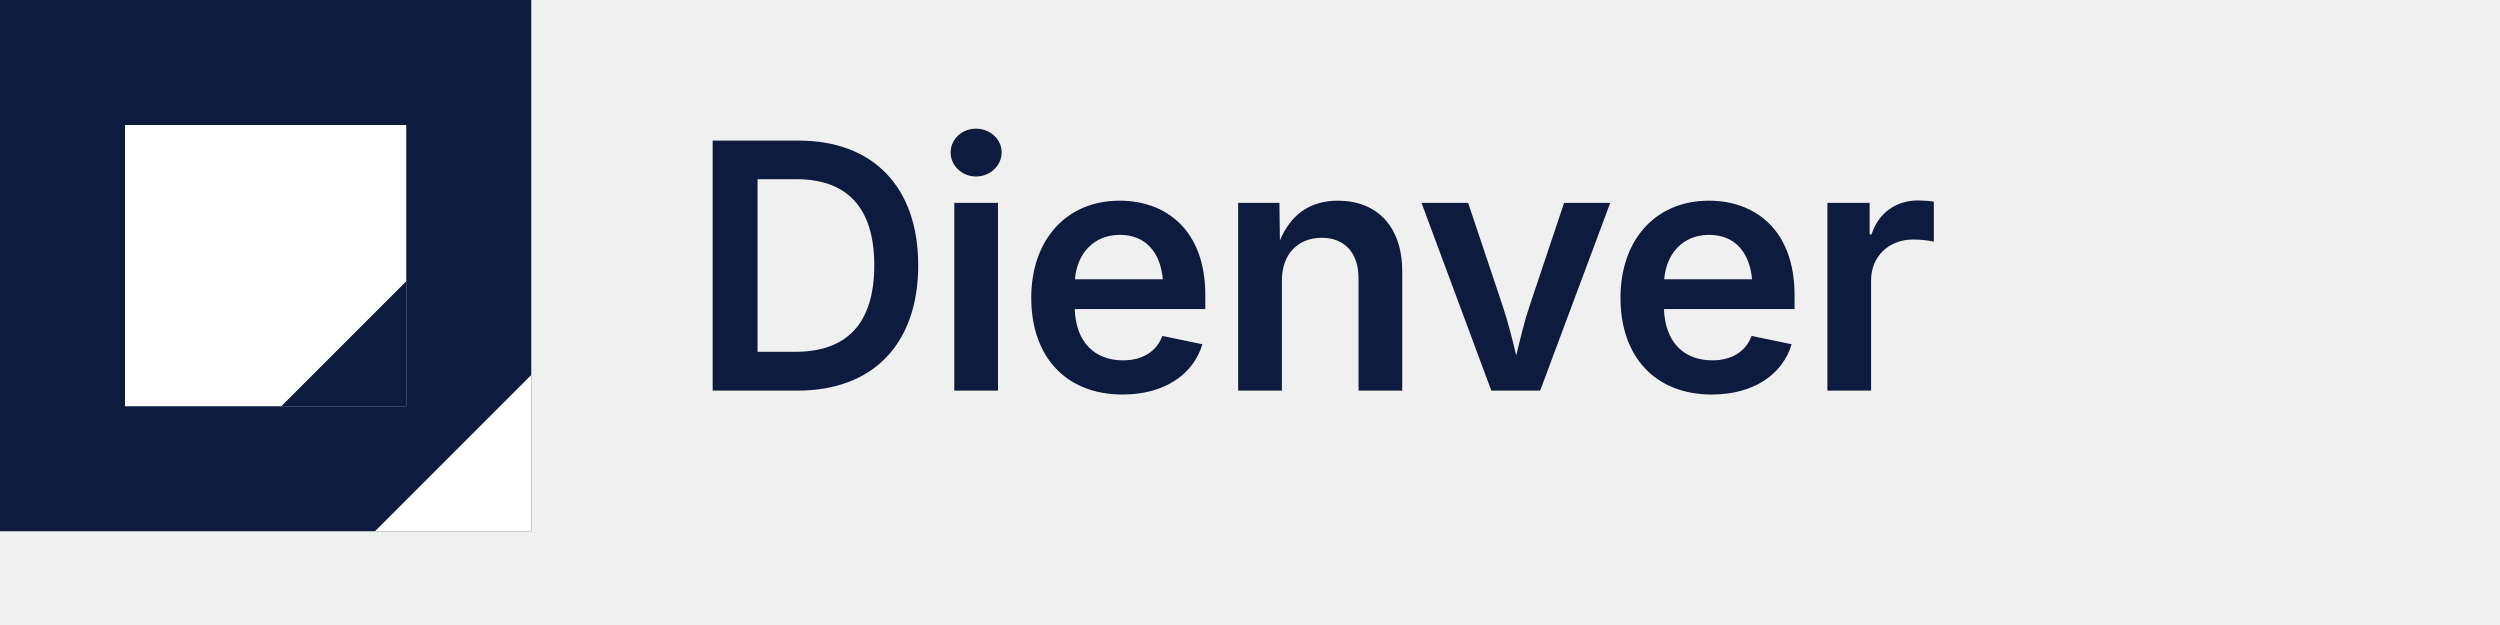
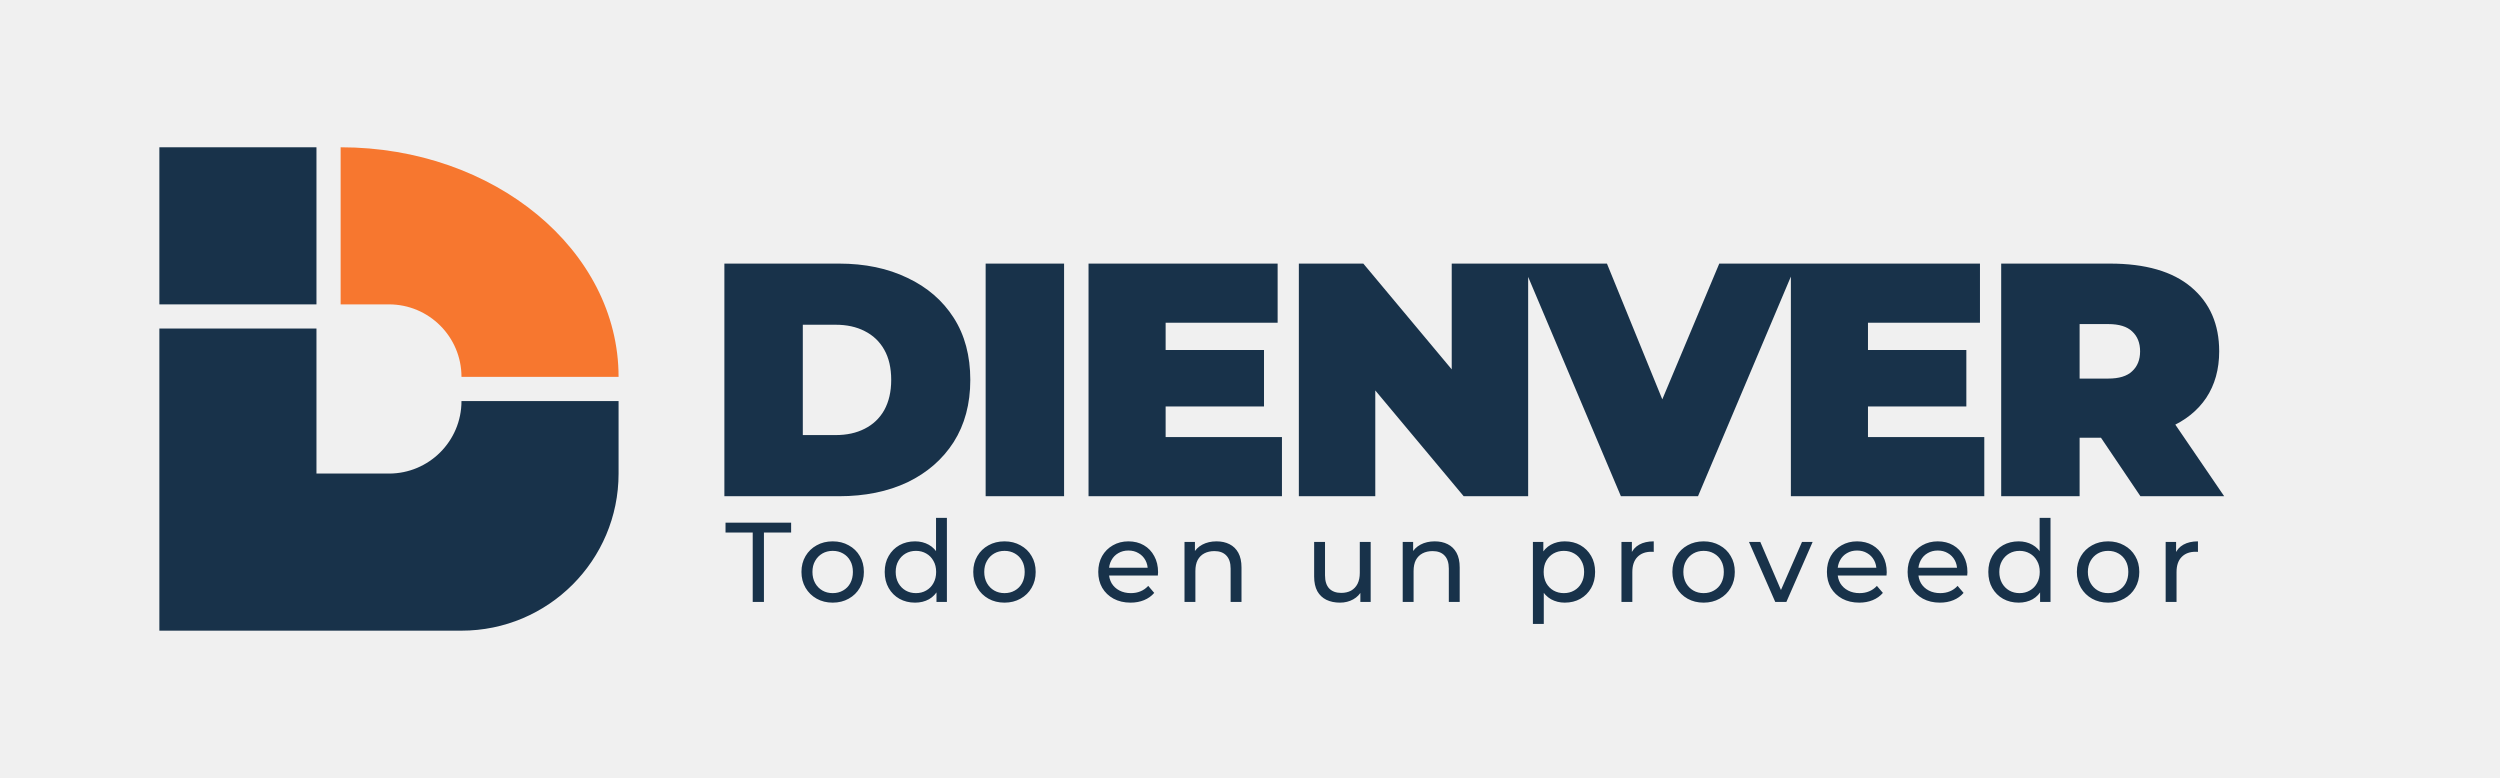
- <svg xmlns="http://www.w3.org/2000/svg" width="160" height="40" viewBox="0 0 160 40">
-   <g transform="translate(0, 0)">
-     <path d="M0,0 L34,0 L34,34 L24,34 L0,34 L0,0 Z" fill="#0D1B3E" />
-     <path d="M34,34 L24,34 L34,24 Z" fill="#ffffff" />
-     <path d="M8,8 L26,8 L26,26 L18,26 L8,26 L8,8 Z" fill="#ffffff" />
-     <path d="M26,26 L18,26 L26,18 Z" fill="#0D1B3E" />
-   </g>
-   <text x="44" y="25" font-family="system-ui,-apple-system,sans-serif" font-size="22" font-weight="600" fill="#0D1B3E" letter-spacing="-0.3">Dienver</text>
+ <svg xmlns="http://www.w3.org/2000/svg" width="3310" height="1029" viewBox="0 0 3310 1029" fill="none">
+   <path d="M211 435H419V627H515C568.019 627 611 584.019 611 531H819V627C819 741.875 725.875 835 611 835H211V435Z" fill="#18324A" />
+   <path d="M451 195C654.241 195 819 331.105 819 499H611C611 445.981 568.019 403 515 403H451V195Z" fill="#F7772F" />
+   <path d="M211 195H419V403H211V195Z" fill="#18324A" />
+   <path d="M959.08 657V349H1110.88C1145.2 349 1175.41 355.307 1201.52 367.92C1227.63 380.24 1248.01 397.84 1262.68 420.72C1277.35 443.6 1284.68 471.027 1284.68 503C1284.68 534.68 1277.35 562.107 1262.68 585.28C1248.01 608.16 1227.63 625.907 1201.52 638.52C1175.41 650.84 1145.2 657 1110.88 657H959.08ZM1062.92 576.04H1106.48C1121.15 576.04 1133.91 573.253 1144.76 567.68C1155.91 562.107 1164.56 553.893 1170.72 543.04C1176.88 531.893 1179.96 518.547 1179.96 503C1179.96 487.16 1176.88 473.813 1170.72 462.96C1164.56 452.107 1155.91 443.893 1144.76 438.32C1133.91 432.747 1121.15 429.96 1106.48 429.96H1062.92V576.04ZM1305 657V349H1408.84V657H1305ZM1441.22 657V349H1691.58V427.32H1543.3V578.68H1697.3V657H1441.22ZM1536.26 538.2V463.4H1673.54V538.2H1536.26ZM1719.68 657V349H1805.04L1961.68 536.44H1922.08V349H2023.28V657H1937.92L1781.28 469.56H1820.88V657H1719.68ZM2146.07 657L2015.83 349H2127.59L2233.63 609.04H2167.19L2276.31 349H2378.39L2248.15 657H2146.07ZM2371.12 657V349H2621.48V427.32H2473.2V578.68H2627.2V657H2371.12ZM2466.16 538.2V463.4H2603.44V538.2H2466.16ZM2649.57 657V349H2793.45C2840.68 349 2876.61 359.413 2901.25 380.24C2925.89 401.067 2938.21 429.373 2938.21 465.16C2938.21 488.92 2932.49 509.453 2921.05 526.76C2909.61 543.773 2893.33 556.827 2872.21 565.92C2851.39 575.013 2826.6 579.56 2797.85 579.56H2707.21L2753.41 536.88V657H2649.57ZM2833.93 657L2758.25 544.8H2868.25L2944.81 657H2833.93ZM2753.41 548.32L2707.21 501.24H2791.25C2805.63 501.24 2816.19 498.013 2822.93 491.56C2829.97 485.107 2833.49 476.307 2833.49 465.16C2833.49 454.013 2829.97 445.213 2822.93 438.76C2816.19 432.307 2805.63 429.08 2791.25 429.08H2707.21L2753.41 382V548.32Z" fill="#18324A" />
+   <path d="M996.6 797V705.05H960.6V692H1047.45V705.05H1011.45V797H996.6ZM1102.53 797.9C1094.53 797.9 1087.43 796.15 1081.23 792.65C1075.03 789.15 1070.13 784.35 1066.53 778.25C1062.93 772.05 1061.13 765.05 1061.13 757.25C1061.13 749.35 1062.93 742.35 1066.53 736.25C1070.13 730.15 1075.03 725.4 1081.23 722C1087.43 718.5 1094.53 716.75 1102.53 716.75C1110.43 716.75 1117.48 718.5 1123.68 722C1129.98 725.4 1134.88 730.15 1138.38 736.25C1141.98 742.25 1143.78 749.25 1143.78 757.25C1143.78 765.15 1141.98 772.15 1138.38 778.25C1134.88 784.35 1129.98 789.15 1123.68 792.65C1117.48 796.15 1110.43 797.9 1102.53 797.9ZM1102.53 785.3C1107.63 785.3 1112.18 784.15 1116.18 781.85C1120.28 779.55 1123.48 776.3 1125.78 772.1C1128.08 767.8 1129.23 762.85 1129.23 757.25C1129.23 751.55 1128.08 746.65 1125.78 742.55C1123.48 738.35 1120.28 735.1 1116.18 732.8C1112.18 730.5 1107.63 729.35 1102.53 729.35C1097.43 729.35 1092.88 730.5 1088.88 732.8C1084.88 735.1 1081.68 738.35 1079.28 742.55C1076.88 746.65 1075.68 751.55 1075.68 757.25C1075.68 762.85 1076.88 767.8 1079.28 772.1C1081.68 776.3 1084.88 779.55 1088.88 781.85C1092.88 784.15 1097.43 785.3 1102.53 785.3ZM1211.55 797.9C1203.85 797.9 1196.95 796.2 1190.85 792.8C1184.85 789.4 1180.1 784.65 1176.6 778.55C1173.1 772.45 1171.35 765.35 1171.35 757.25C1171.35 749.15 1173.1 742.1 1176.6 736.1C1180.1 730 1184.85 725.25 1190.85 721.85C1196.95 718.45 1203.85 716.75 1211.55 716.75C1218.25 716.75 1224.3 718.25 1229.7 721.25C1235.1 724.25 1239.4 728.75 1242.6 734.75C1245.9 740.75 1247.55 748.25 1247.55 757.25C1247.55 766.25 1245.95 773.75 1242.75 779.75C1239.65 785.75 1235.4 790.3 1230 793.4C1224.6 796.4 1218.45 797.9 1211.55 797.9ZM1212.75 785.3C1217.75 785.3 1222.25 784.15 1226.25 781.85C1230.35 779.55 1233.55 776.3 1235.85 772.1C1238.25 767.8 1239.45 762.85 1239.45 757.25C1239.45 751.55 1238.25 746.65 1235.85 742.55C1233.55 738.35 1230.35 735.1 1226.25 732.8C1222.25 730.5 1217.75 729.35 1212.75 729.35C1207.65 729.35 1203.1 730.5 1199.1 732.8C1195.1 735.1 1191.9 738.35 1189.5 742.55C1187.1 746.65 1185.9 751.55 1185.9 757.25C1185.9 762.85 1187.1 767.8 1189.5 772.1C1191.9 776.3 1195.1 779.55 1199.1 781.85C1203.1 784.15 1207.65 785.3 1212.75 785.3ZM1239.9 797V775.55L1240.8 757.1L1239.3 738.65V685.7H1253.7V797H1239.9ZM1329.99 797.9C1321.99 797.9 1314.89 796.15 1308.69 792.65C1302.49 789.15 1297.59 784.35 1293.99 778.25C1290.39 772.05 1288.59 765.05 1288.59 757.25C1288.59 749.35 1290.39 742.35 1293.99 736.25C1297.59 730.15 1302.49 725.4 1308.69 722C1314.89 718.5 1321.99 716.75 1329.99 716.75C1337.89 716.75 1344.94 718.5 1351.14 722C1357.44 725.4 1362.34 730.15 1365.84 736.25C1369.44 742.25 1371.24 749.25 1371.24 757.25C1371.24 765.15 1369.44 772.15 1365.84 778.25C1362.34 784.35 1357.44 789.15 1351.14 792.65C1344.94 796.15 1337.89 797.9 1329.99 797.9ZM1329.99 785.3C1335.09 785.3 1339.64 784.15 1343.64 781.85C1347.74 779.55 1350.94 776.3 1353.24 772.1C1355.54 767.8 1356.69 762.85 1356.69 757.25C1356.69 751.55 1355.54 746.65 1353.24 742.55C1350.94 738.35 1347.74 735.1 1343.64 732.8C1339.64 730.5 1335.09 729.35 1329.99 729.35C1324.89 729.35 1320.34 730.5 1316.34 732.8C1312.34 735.1 1309.14 738.35 1306.74 742.55C1304.34 746.65 1303.14 751.55 1303.14 757.25C1303.14 762.85 1304.34 767.8 1306.74 772.1C1309.14 776.3 1312.34 779.55 1316.34 781.85C1320.34 784.15 1324.89 785.3 1329.99 785.3ZM1496.84 797.9C1488.34 797.9 1480.84 796.15 1474.34 792.65C1467.94 789.15 1462.94 784.35 1459.34 778.25C1455.84 772.15 1454.09 765.15 1454.09 757.25C1454.09 749.35 1455.79 742.35 1459.19 736.25C1462.69 730.15 1467.44 725.4 1473.44 722C1479.54 718.5 1486.39 716.75 1493.99 716.75C1501.69 716.75 1508.49 718.45 1514.39 721.85C1520.29 725.25 1524.89 730.05 1528.19 736.25C1531.59 742.35 1533.29 749.5 1533.29 757.7C1533.29 758.3 1533.24 759 1533.14 759.8C1533.14 760.6 1533.09 761.35 1532.99 762.05H1465.34V751.7H1525.49L1519.64 755.3C1519.74 750.2 1518.69 745.65 1516.49 741.65C1514.29 737.65 1511.24 734.55 1507.34 732.35C1503.54 730.05 1499.09 728.9 1493.99 728.9C1488.99 728.9 1484.54 730.05 1480.64 732.35C1476.74 734.55 1473.69 737.7 1471.49 741.8C1469.29 745.8 1468.19 750.4 1468.19 755.6V758C1468.19 763.3 1469.39 768.05 1471.79 772.25C1474.29 776.35 1477.74 779.55 1482.14 781.85C1486.54 784.15 1491.59 785.3 1497.29 785.3C1501.99 785.3 1506.24 784.5 1510.04 782.9C1513.94 781.3 1517.34 778.9 1520.24 775.7L1528.19 785C1524.59 789.2 1520.09 792.4 1514.69 794.6C1509.39 796.8 1503.44 797.9 1496.84 797.9ZM1568.29 797V717.5H1582.09V738.95L1579.84 733.25C1582.44 728.05 1586.44 724 1591.84 721.1C1597.24 718.2 1603.54 716.75 1610.74 716.75C1617.24 716.75 1622.94 718 1627.84 720.5C1632.84 723 1636.74 726.8 1639.54 731.9C1642.34 737 1643.74 743.45 1643.74 751.25V797H1629.34V752.9C1629.34 745.2 1627.44 739.4 1623.64 735.5C1619.94 731.6 1614.69 729.65 1607.89 729.65C1602.79 729.65 1598.34 730.65 1594.54 732.65C1590.74 734.65 1587.79 737.6 1585.69 741.5C1583.69 745.4 1582.69 750.25 1582.69 756.05V797H1568.29ZM1774.12 797.9C1767.32 797.9 1761.32 796.65 1756.12 794.15C1751.02 791.65 1747.02 787.85 1744.12 782.75C1741.32 777.55 1739.92 771.05 1739.92 763.25V717.5H1754.32V761.6C1754.32 769.4 1756.17 775.25 1759.87 779.15C1763.67 783.05 1768.97 785 1775.77 785C1780.77 785 1785.12 784 1788.82 782C1792.52 779.9 1795.37 776.9 1797.37 773C1799.37 769 1800.37 764.2 1800.37 758.6V717.5H1814.77V797H1801.12V775.55L1803.37 781.25C1800.77 786.55 1796.87 790.65 1791.67 793.55C1786.47 796.45 1780.62 797.9 1774.12 797.9ZM1857.19 797V717.5H1870.99V738.95L1868.74 733.25C1871.34 728.05 1875.34 724 1880.74 721.1C1886.14 718.2 1892.44 716.75 1899.64 716.75C1906.14 716.75 1911.84 718 1916.74 720.5C1921.74 723 1925.64 726.8 1928.44 731.9C1931.24 737 1932.64 743.45 1932.64 751.25V797H1918.24V752.9C1918.24 745.2 1916.34 739.4 1912.54 735.5C1908.84 731.6 1903.59 729.65 1896.79 729.65C1891.69 729.65 1887.24 730.65 1883.44 732.65C1879.64 734.65 1876.69 737.6 1874.59 741.5C1872.59 745.4 1871.59 750.25 1871.59 756.05V797H1857.19ZM2071.72 797.9C2065.12 797.9 2059.07 796.4 2053.57 793.4C2048.17 790.3 2043.82 785.75 2040.52 779.75C2037.32 773.75 2035.72 766.25 2035.72 757.25C2035.72 748.25 2037.27 740.75 2040.37 734.75C2043.57 728.75 2047.87 724.25 2053.27 721.25C2058.77 718.25 2064.92 716.75 2071.72 716.75C2079.52 716.75 2086.42 718.45 2092.42 721.85C2098.42 725.25 2103.17 730 2106.67 736.1C2110.17 742.1 2111.92 749.15 2111.92 757.25C2111.92 765.35 2110.17 772.45 2106.67 778.55C2103.17 784.65 2098.42 789.4 2092.42 792.8C2086.42 796.2 2079.52 797.9 2071.72 797.9ZM2029.57 826.1V717.5H2043.37V738.95L2042.47 757.4L2043.97 775.85V826.1H2029.57ZM2070.52 785.3C2075.62 785.3 2080.17 784.15 2084.17 781.85C2088.27 779.55 2091.47 776.3 2093.77 772.1C2096.17 767.8 2097.37 762.85 2097.37 757.25C2097.37 751.55 2096.17 746.65 2093.77 742.55C2091.47 738.35 2088.27 735.1 2084.17 732.8C2080.17 730.5 2075.62 729.35 2070.52 729.35C2065.52 729.35 2060.97 730.5 2056.87 732.8C2052.87 735.1 2049.67 738.35 2047.27 742.55C2044.97 746.65 2043.82 751.55 2043.82 757.25C2043.82 762.85 2044.97 767.8 2047.27 772.1C2049.67 776.3 2052.87 779.55 2056.87 781.85C2060.97 784.15 2065.52 785.3 2070.52 785.3ZM2146.81 797V717.5H2160.61V739.1L2159.26 733.7C2161.46 728.2 2165.16 724 2170.36 721.1C2175.56 718.2 2181.96 716.75 2189.56 716.75V730.7C2188.96 730.6 2188.36 730.55 2187.76 730.55C2187.26 730.55 2186.76 730.55 2186.26 730.55C2178.56 730.55 2172.46 732.85 2167.96 737.45C2163.46 742.05 2161.21 748.7 2161.21 757.4V797H2146.81ZM2255.63 797.9C2247.63 797.9 2240.53 796.15 2234.33 792.65C2228.13 789.15 2223.23 784.35 2219.63 778.25C2216.03 772.05 2214.23 765.05 2214.23 757.25C2214.23 749.35 2216.03 742.35 2219.63 736.25C2223.23 730.15 2228.13 725.4 2234.33 722C2240.53 718.5 2247.63 716.75 2255.63 716.75C2263.53 716.75 2270.58 718.5 2276.78 722C2283.08 725.4 2287.98 730.15 2291.48 736.25C2295.08 742.25 2296.88 749.25 2296.88 757.25C2296.88 765.15 2295.08 772.15 2291.48 778.25C2287.98 784.35 2283.08 789.15 2276.78 792.65C2270.58 796.15 2263.53 797.9 2255.63 797.9ZM2255.63 785.3C2260.73 785.3 2265.28 784.15 2269.28 781.85C2273.38 779.55 2276.58 776.3 2278.88 772.1C2281.18 767.8 2282.33 762.85 2282.33 757.25C2282.33 751.55 2281.18 746.65 2278.88 742.55C2276.58 738.35 2273.38 735.1 2269.28 732.8C2265.28 730.5 2260.73 729.35 2255.63 729.35C2250.53 729.35 2245.98 730.5 2241.98 732.8C2237.98 735.1 2234.78 738.35 2232.38 742.55C2229.98 746.65 2228.78 751.55 2228.78 757.25C2228.78 762.85 2229.98 767.8 2232.38 772.1C2234.78 776.3 2237.98 779.55 2241.98 781.85C2245.98 784.15 2250.53 785.3 2255.63 785.3ZM2350.45 797L2315.65 717.5H2330.65L2361.55 789.5H2354.35L2385.85 717.5H2399.95L2365.15 797H2350.45ZM2461.59 797.9C2453.09 797.9 2445.59 796.15 2439.09 792.65C2432.69 789.15 2427.69 784.35 2424.09 778.25C2420.59 772.15 2418.84 765.15 2418.84 757.25C2418.84 749.35 2420.54 742.35 2423.94 736.25C2427.44 730.15 2432.19 725.4 2438.19 722C2444.29 718.5 2451.14 716.75 2458.74 716.75C2466.44 716.75 2473.24 718.45 2479.14 721.85C2485.04 725.25 2489.64 730.05 2492.94 736.25C2496.34 742.35 2498.04 749.5 2498.04 757.7C2498.04 758.3 2497.99 759 2497.89 759.8C2497.89 760.6 2497.84 761.35 2497.74 762.05H2430.09V751.7H2490.24L2484.39 755.3C2484.49 750.2 2483.44 745.65 2481.24 741.65C2479.04 737.65 2475.99 734.55 2472.09 732.35C2468.29 730.05 2463.84 728.9 2458.74 728.9C2453.74 728.9 2449.29 730.05 2445.39 732.35C2441.49 734.55 2438.44 737.7 2436.24 741.8C2434.04 745.8 2432.94 750.4 2432.94 755.6V758C2432.94 763.3 2434.14 768.05 2436.54 772.25C2439.04 776.35 2442.49 779.55 2446.89 781.85C2451.29 784.15 2456.34 785.3 2462.04 785.3C2466.74 785.3 2470.99 784.5 2474.79 782.9C2478.69 781.3 2482.09 778.9 2484.99 775.7L2492.94 785C2489.34 789.2 2484.84 792.4 2479.44 794.6C2474.14 796.8 2468.19 797.9 2461.59 797.9ZM2568.43 797.9C2559.93 797.9 2552.43 796.15 2545.93 792.65C2539.53 789.15 2534.53 784.35 2530.93 778.25C2527.43 772.15 2525.68 765.15 2525.68 757.25C2525.68 749.35 2527.38 742.35 2530.78 736.25C2534.28 730.15 2539.03 725.4 2545.03 722C2551.13 718.5 2557.98 716.75 2565.58 716.75C2573.28 716.75 2580.08 718.45 2585.98 721.85C2591.88 725.25 2596.48 730.05 2599.78 736.25C2603.18 742.35 2604.88 749.5 2604.88 757.7C2604.88 758.3 2604.83 759 2604.73 759.8C2604.73 760.6 2604.68 761.35 2604.58 762.05H2536.93V751.7H2597.08L2591.23 755.3C2591.33 750.2 2590.28 745.65 2588.08 741.65C2585.88 737.65 2582.83 734.55 2578.93 732.35C2575.13 730.05 2570.68 728.9 2565.58 728.9C2560.58 728.9 2556.13 730.05 2552.23 732.35C2548.33 734.55 2545.28 737.7 2543.08 741.8C2540.88 745.8 2539.78 750.4 2539.78 755.6V758C2539.78 763.3 2540.98 768.05 2543.38 772.25C2545.88 776.35 2549.33 779.55 2553.73 781.85C2558.13 784.15 2563.18 785.3 2568.88 785.3C2573.58 785.3 2577.83 784.5 2581.63 782.9C2585.53 781.3 2588.93 778.9 2591.83 775.7L2599.78 785C2596.18 789.2 2591.68 792.4 2586.28 794.6C2580.98 796.8 2575.03 797.9 2568.43 797.9ZM2672.73 797.9C2665.03 797.9 2658.13 796.2 2652.03 792.8C2646.03 789.4 2641.28 784.65 2637.78 778.55C2634.28 772.45 2632.53 765.35 2632.53 757.25C2632.53 749.15 2634.28 742.1 2637.78 736.1C2641.28 730 2646.03 725.25 2652.03 721.85C2658.13 718.45 2665.03 716.75 2672.73 716.75C2679.43 716.75 2685.48 718.25 2690.88 721.25C2696.28 724.25 2700.58 728.75 2703.78 734.75C2707.08 740.75 2708.73 748.25 2708.73 757.25C2708.73 766.25 2707.13 773.75 2703.93 779.75C2700.83 785.75 2696.58 790.3 2691.18 793.4C2685.78 796.4 2679.63 797.9 2672.73 797.9ZM2673.93 785.3C2678.93 785.3 2683.43 784.15 2687.43 781.85C2691.53 779.55 2694.73 776.3 2697.03 772.1C2699.43 767.8 2700.63 762.85 2700.63 757.25C2700.63 751.55 2699.43 746.65 2697.03 742.55C2694.73 738.35 2691.53 735.1 2687.43 732.8C2683.43 730.5 2678.93 729.35 2673.93 729.35C2668.83 729.35 2664.28 730.5 2660.28 732.8C2656.28 735.1 2653.08 738.35 2650.68 742.55C2648.28 746.65 2647.08 751.55 2647.08 757.25C2647.08 762.85 2648.28 767.8 2650.68 772.1C2653.08 776.3 2656.28 779.55 2660.28 781.85C2664.28 784.15 2668.83 785.3 2673.93 785.3ZM2701.08 797V775.55L2701.98 757.1L2700.48 738.65V685.7H2714.88V797H2701.08ZM2791.18 797.9C2783.18 797.9 2776.08 796.15 2769.88 792.65C2763.68 789.15 2758.78 784.35 2755.18 778.25C2751.58 772.05 2749.78 765.05 2749.78 757.25C2749.78 749.35 2751.58 742.35 2755.18 736.25C2758.78 730.15 2763.68 725.4 2769.88 722C2776.08 718.5 2783.18 716.75 2791.18 716.75C2799.08 716.75 2806.13 718.5 2812.33 722C2818.63 725.4 2823.53 730.15 2827.03 736.25C2830.63 742.25 2832.43 749.25 2832.43 757.25C2832.43 765.15 2830.63 772.15 2827.03 778.25C2823.53 784.35 2818.63 789.15 2812.33 792.65C2806.13 796.15 2799.08 797.9 2791.18 797.9ZM2791.18 785.3C2796.28 785.3 2800.83 784.15 2804.83 781.85C2808.93 779.55 2812.13 776.3 2814.43 772.1C2816.73 767.8 2817.88 762.85 2817.88 757.25C2817.88 751.55 2816.73 746.65 2814.43 742.55C2812.13 738.35 2808.93 735.1 2804.83 732.8C2800.83 730.5 2796.28 729.35 2791.18 729.35C2786.08 729.35 2781.53 730.5 2777.53 732.8C2773.53 735.1 2770.33 738.35 2767.93 742.55C2765.53 746.65 2764.33 751.55 2764.33 757.25C2764.33 762.85 2765.53 767.8 2767.93 772.1C2770.33 776.3 2773.53 779.55 2777.53 781.85C2781.53 784.15 2786.08 785.3 2791.18 785.3ZM2867.34 797V717.5H2881.14V739.1L2879.79 733.7C2881.99 728.2 2885.69 724 2890.89 721.1C2896.09 718.2 2902.49 716.75 2910.09 716.75V730.7C2909.49 730.6 2908.89 730.55 2908.29 730.55C2907.79 730.55 2907.29 730.55 2906.79 730.55C2899.09 730.55 2892.99 732.85 2888.49 737.45C2883.99 742.05 2881.74 748.7 2881.74 757.4V797H2867.34Z" fill="#18324A" />
</svg>
